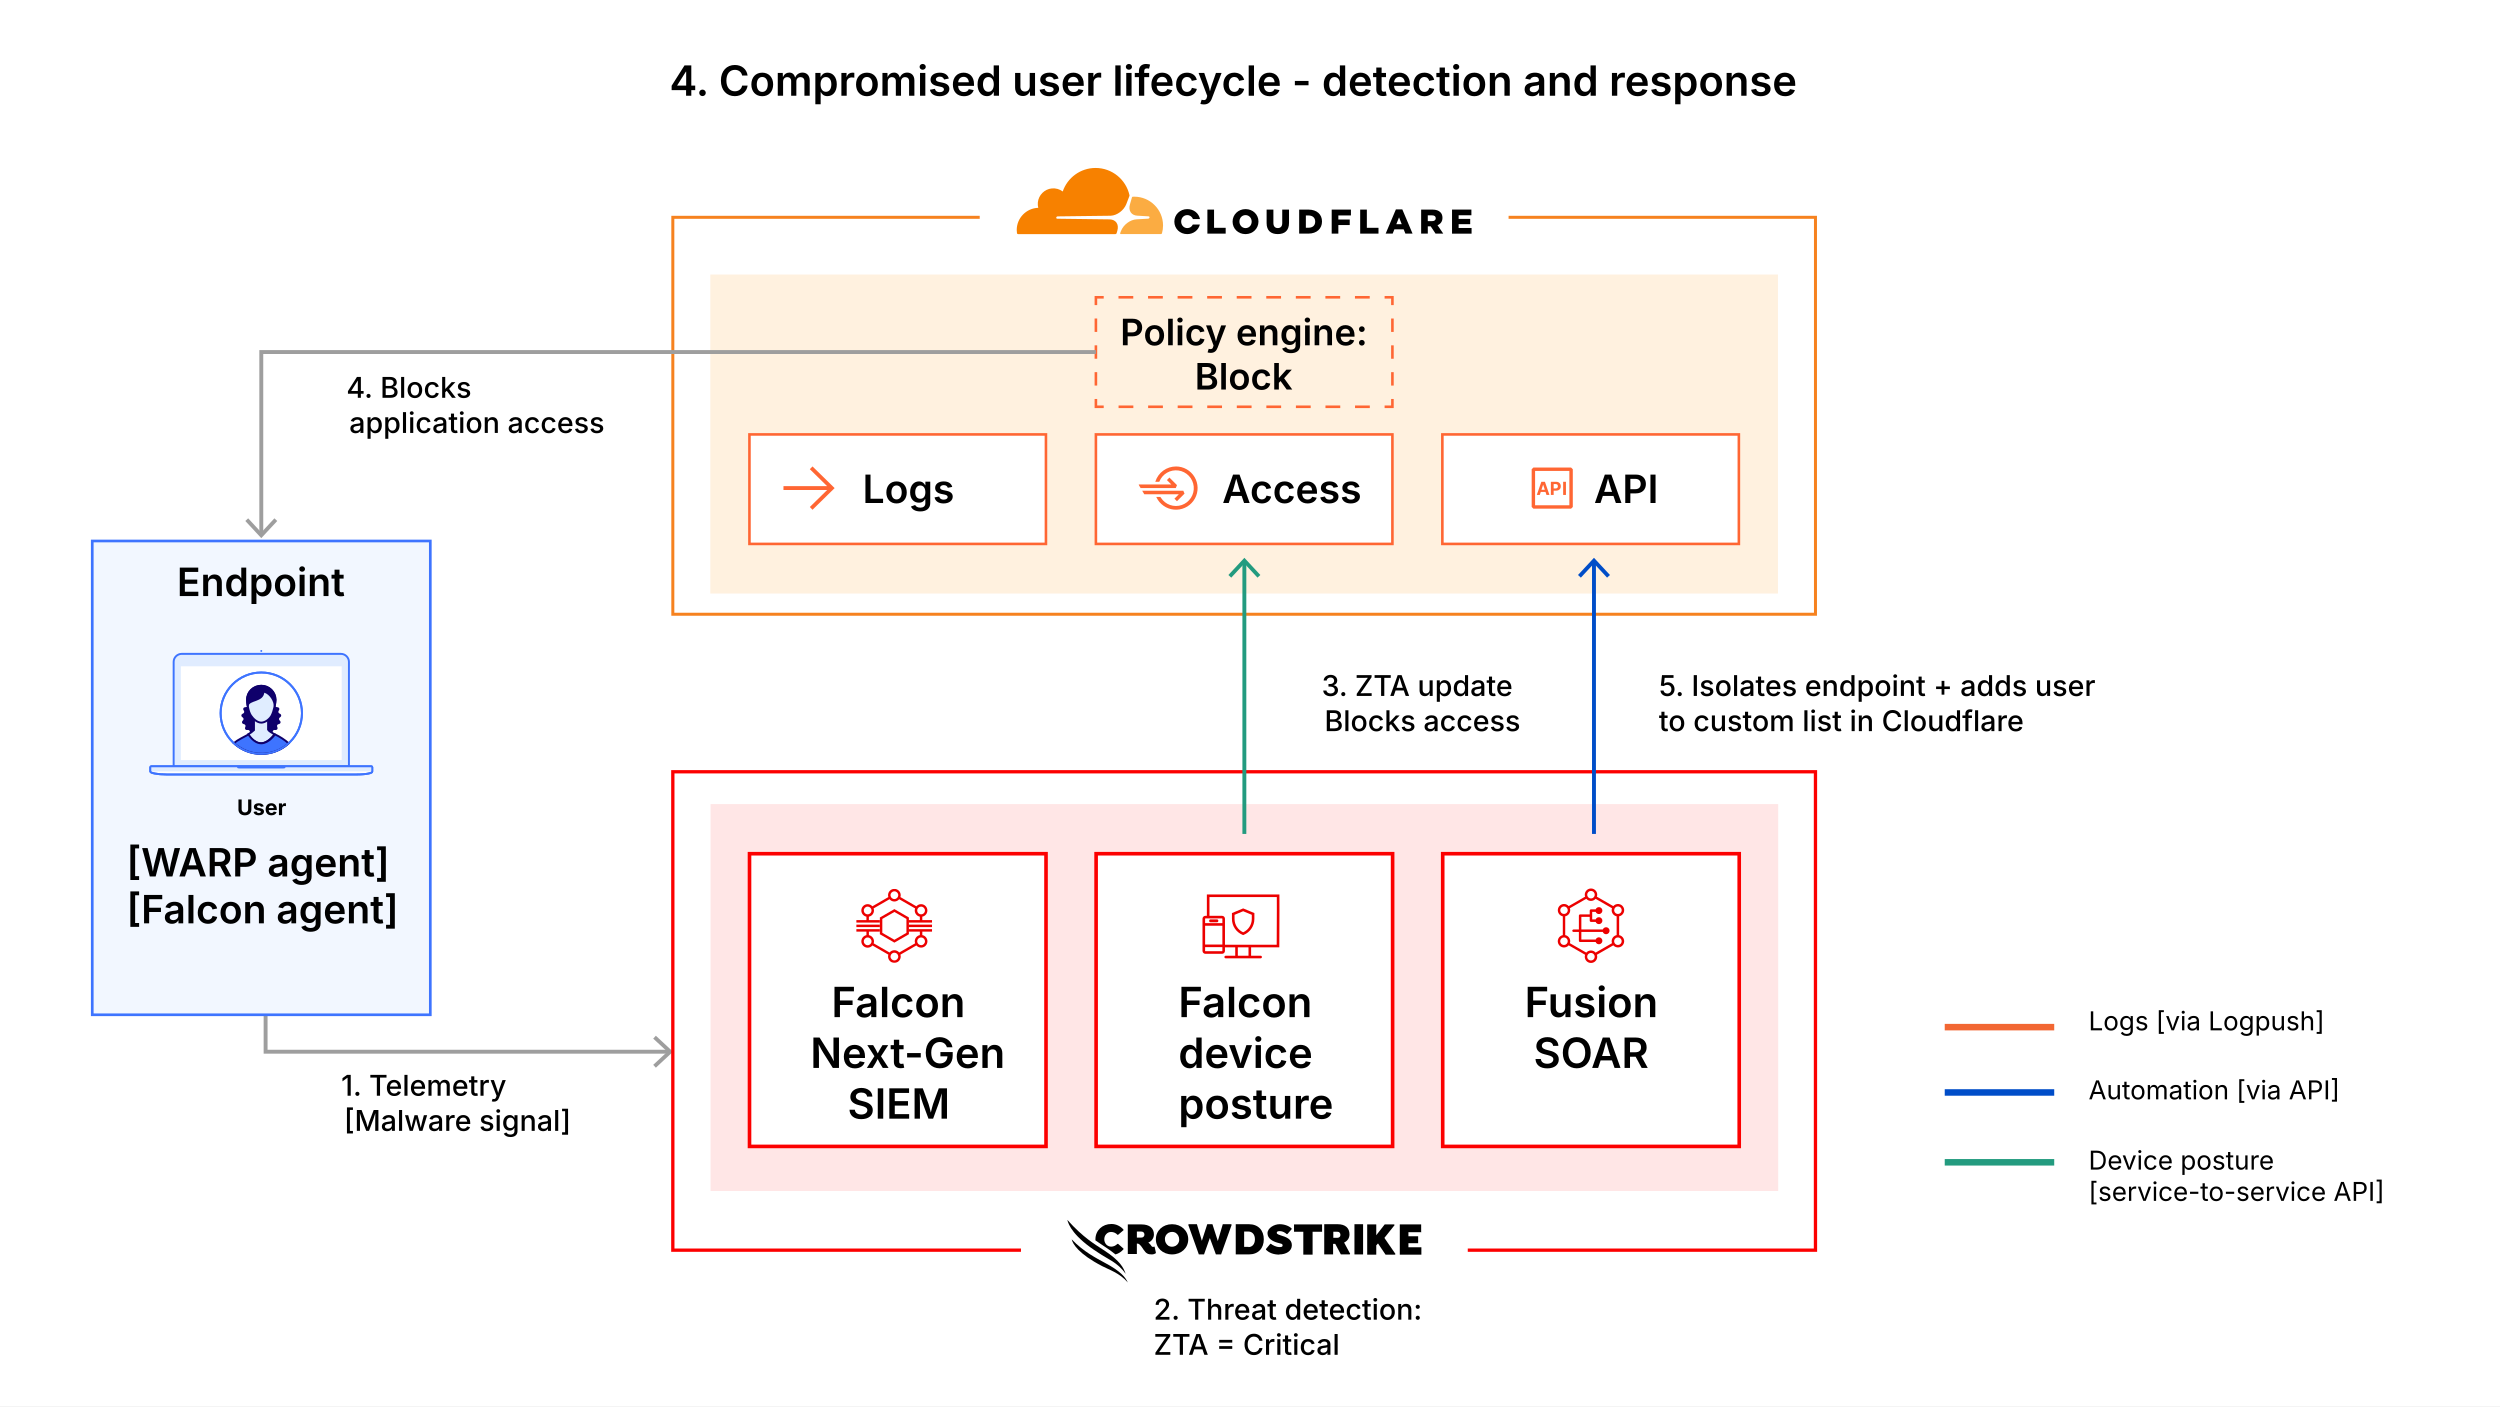
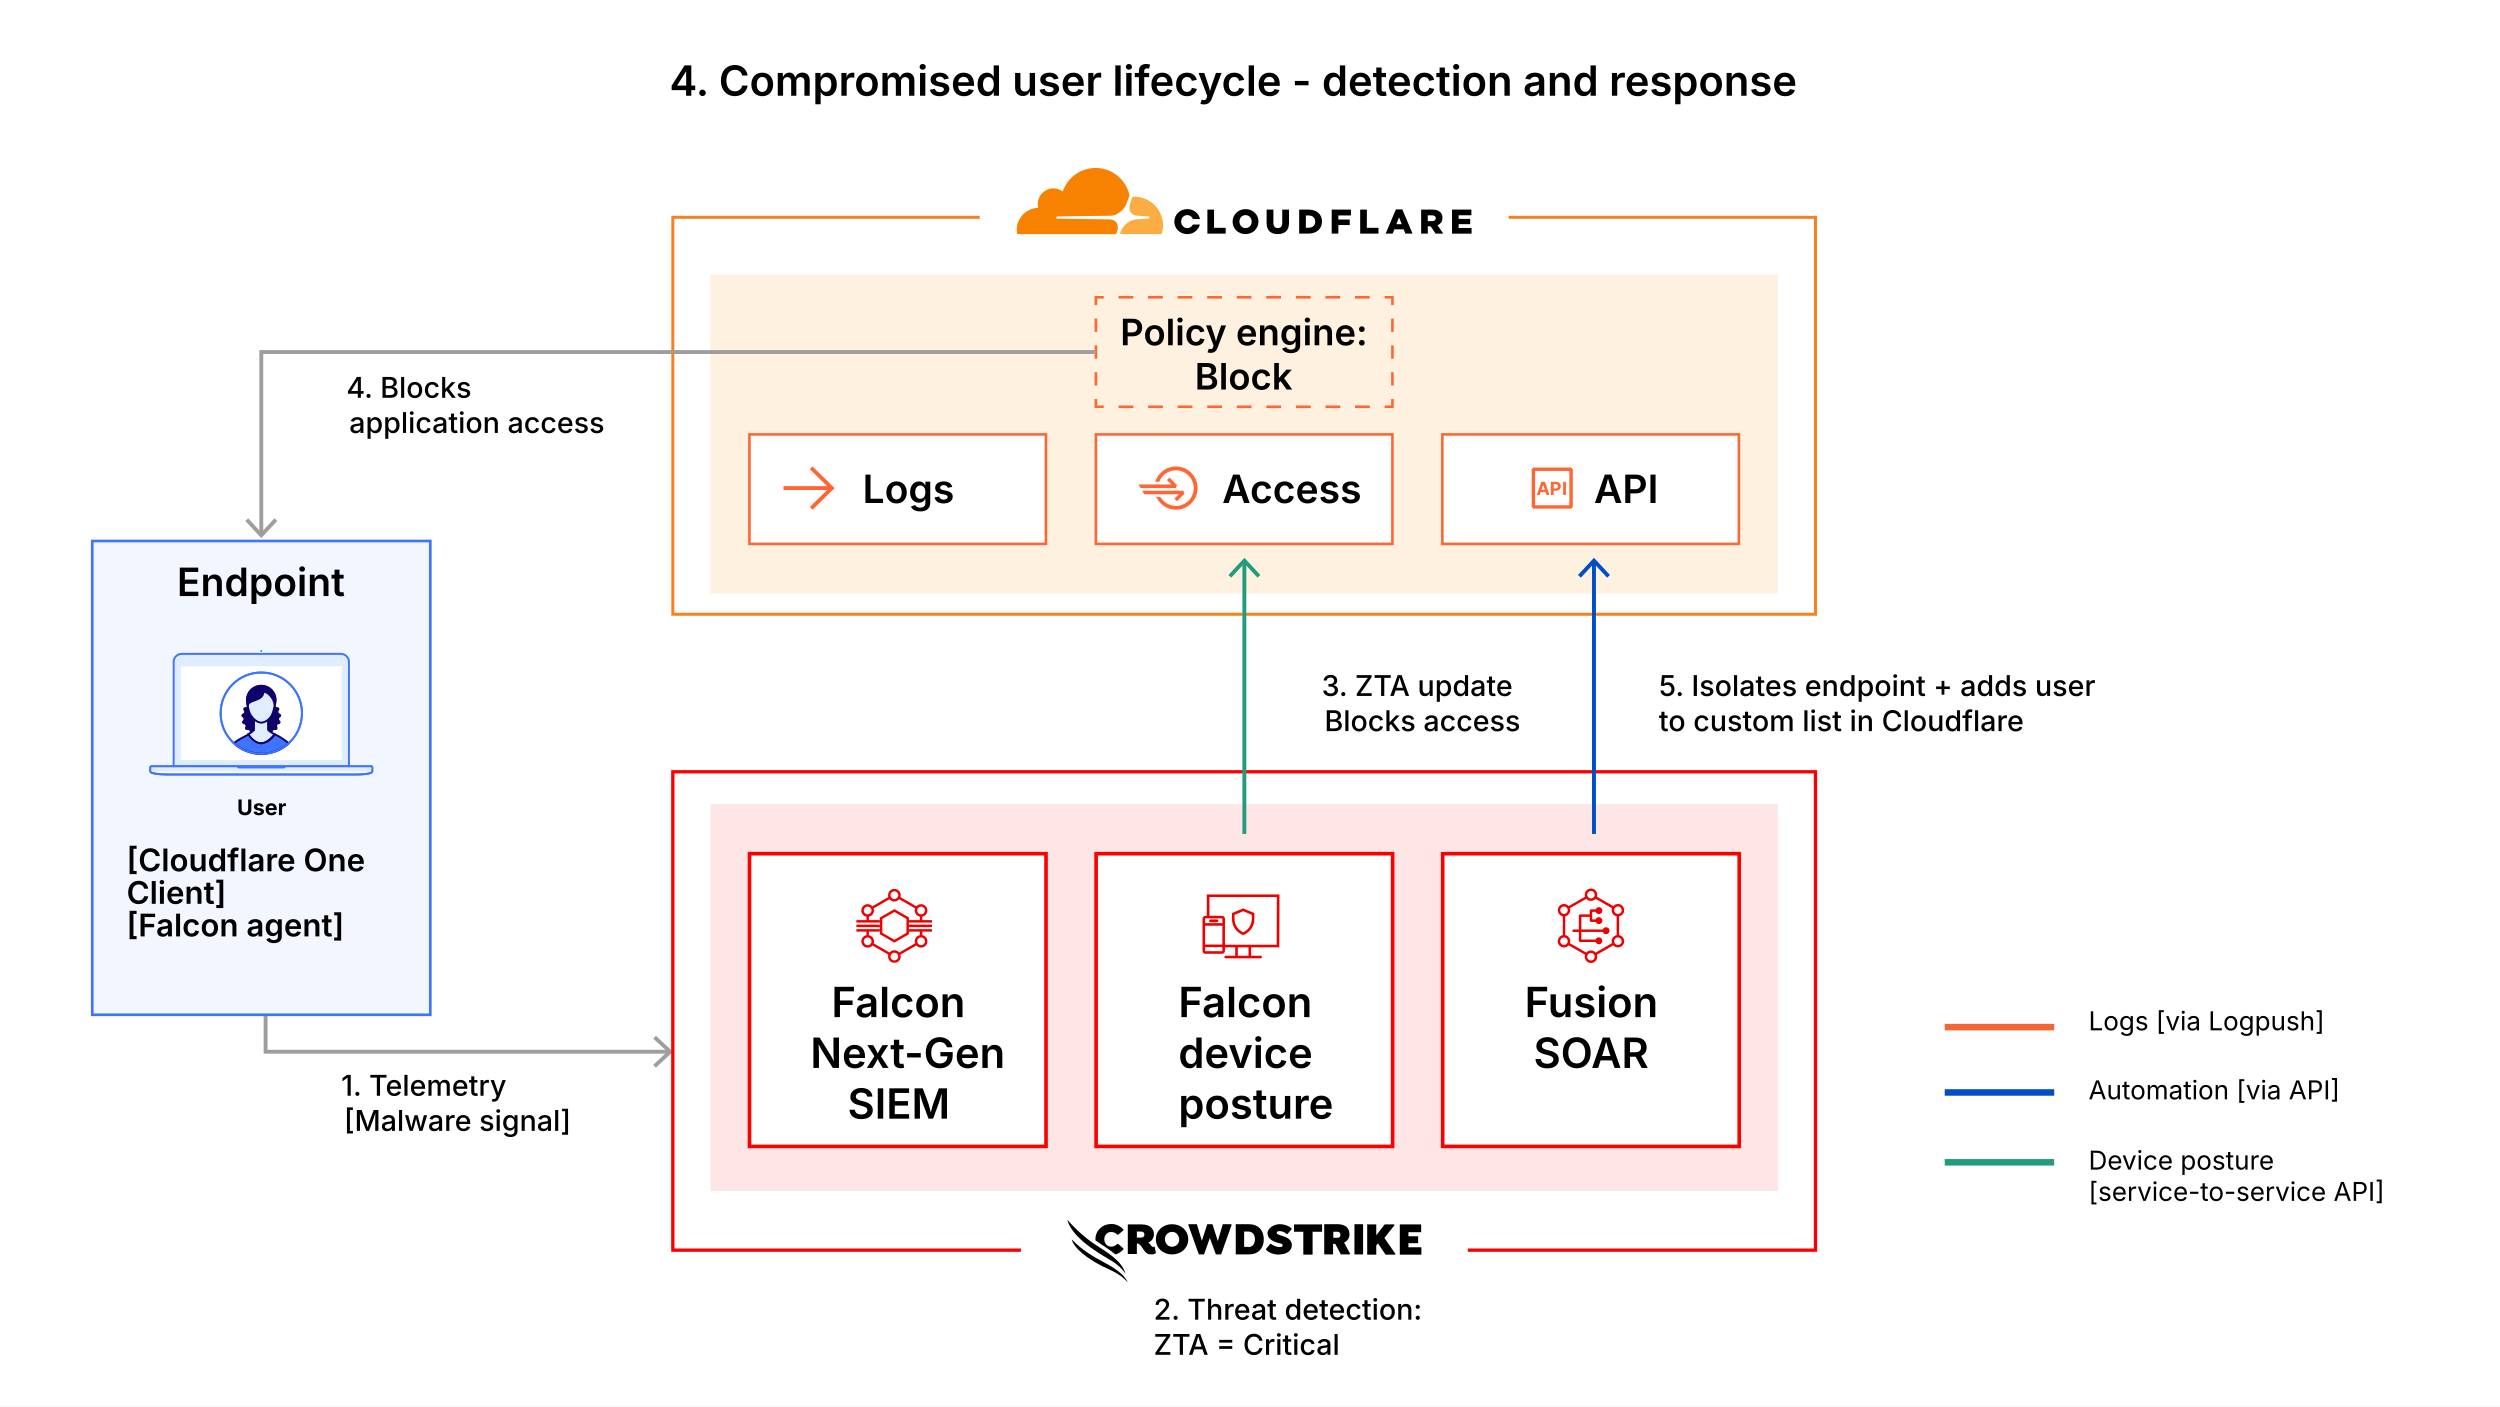
<svg xmlns="http://www.w3.org/2000/svg" width="1920" height="1080" viewBox="0 0 1920 1080" fill="none">
  <g clip-path="url(#clip0_1_1168)">
    <path d="M1920 0H0V1080H1920V0Z" fill="white" />
    <path d="M1394.28 166.9H516.73V471.74H1394.28V166.9Z" fill="white" stroke="#F6821F" stroke-width="2.31" />
    <path d="M1158.59 146.37H752.42V194.37H1158.59V146.37Z" fill="white" />
    <path d="M857.57 179.08L858.14 177.09C858.82 174.73 858.57 172.53 857.42 170.94C856.36 169.47 854.6 168.59 852.46 168.49L811.95 167.98C811.67 167.97 811.45 167.84 811.31 167.65C811.17 167.44 811.14 167.18 811.23 166.91C811.37 166.51 811.76 166.22 812.17 166.19L853.07 165.68C857.92 165.46 863.17 161.53 865.02 156.72L867.35 150.62C867.42 150.45 867.45 150.27 867.45 150.11C867.45 150.01 867.44 149.92 867.42 149.82C864.74 137.9 854.11 128.99 841.4 128.99C829.7 128.99 819.75 136.55 816.18 147.05C813.87 145.33 810.93 144.41 807.77 144.72C802.16 145.28 797.64 149.81 797.07 155.42C796.92 156.88 797.04 158.28 797.38 159.6C788.21 159.89 780.85 167.41 780.85 176.65C780.85 177.48 780.92 178.3 781.03 179.11C781.09 179.5 781.42 179.79 781.81 179.79H856.61C856.61 179.79 856.62 179.8 856.64 179.8C857.07 179.79 857.45 179.51 857.57 179.09V179.08Z" fill="#F78100" />
    <path d="M871.06 151.05C870.68 151.05 870.31 151.06 869.93 151.08C869.87 151.08 869.8 151.09 869.75 151.12C869.56 151.19 869.4 151.34 869.35 151.55L867.77 157.04C867.09 159.4 867.34 161.58 868.49 163.19C869.55 164.68 871.31 165.54 873.45 165.64L882.09 166.15C882.34 166.16 882.56 166.29 882.7 166.48C882.84 166.69 882.88 166.95 882.8 167.22C882.66 167.62 882.27 167.91 881.86 167.94L872.88 168.45C868 168.67 862.75 172.6 860.92 177.41L860.27 179.11C860.16 179.42 860.37 179.75 860.7 179.76H891.61C891.99 179.76 892.3 179.52 892.4 179.16C892.94 177.26 893.22 175.24 893.22 173.16C893.21 160.95 883.3 151.04 871.06 151.04V151.05Z" fill="#FBAC42" />
    <path d="M927.28 160.97H932.39V174.95H941.32V179.42H927.28V160.97Z" fill="black" />
    <path d="M946.63 170.25V170.19C946.63 164.9 950.9 160.59 956.59 160.59C962.28 160.59 966.5 164.84 966.5 170.14V170.2C966.5 175.49 962.23 179.8 956.54 179.8C950.85 179.8 946.63 175.55 946.63 170.25ZM961.29 170.25V170.19C961.29 167.52 959.37 165.2 956.55 165.2C953.73 165.2 951.88 167.46 951.88 170.13V170.19C951.88 172.86 953.8 175.18 956.6 175.18C959.4 175.18 961.28 172.92 961.28 170.25" fill="black" />
    <path d="M972.76 171.34V160.98H977.96V171.23C977.96 173.9 979.31 175.16 981.36 175.16C983.41 175.16 984.76 173.95 984.76 171.37V160.98H989.96V171.21C989.96 177.17 986.56 179.78 981.32 179.78C976.05 179.78 972.76 177.11 972.76 171.35" fill="black" />
    <path d="M997.77 160.97H1004.88C1011.47 160.97 1015.3 164.76 1015.3 170.08V170.14C1015.3 175.46 1011.42 179.42 1004.78 179.42H997.76V160.97H997.77ZM1004.98 174.89C1008.04 174.89 1010.07 173.21 1010.07 170.22V170.16C1010.07 167.21 1008.04 165.49 1004.98 165.49H1002.9V174.88H1004.98V174.89Z" fill="black" />
    <path d="M1022.74 160.97H1037.51V165.46H1027.85V168.59H1036.59V172.84H1027.85V179.42H1022.74V160.97Z" fill="black" />
    <path d="M1044.62 160.97H1049.74V174.95H1058.68V179.42H1044.62V160.97Z" fill="black" />
    <path d="M1072.05 160.83H1076.98L1084.84 179.42H1079.35L1078 176.13H1070.89L1069.57 179.42H1064.19L1072.04 160.83H1072.05ZM1076.52 172.16L1074.46 166.91L1072.38 172.16H1076.52Z" fill="black" />
    <path d="M1091.42 160.97H1100.15C1102.97 160.97 1104.92 161.71 1106.17 162.97C1107.25 164.03 1107.81 165.44 1107.81 167.26V167.32C1107.81 170.14 1106.31 172.02 1104.02 172.99L1108.42 179.42H1102.5L1098.79 173.83H1096.55V179.42H1091.44V160.97H1091.43H1091.42ZM1099.91 169.82C1101.65 169.82 1102.65 168.97 1102.65 167.64V167.58C1102.65 166.14 1101.59 165.4 1099.89 165.4H1096.54V169.82H1099.92H1099.91Z" fill="black" />
    <path d="M916.08 172.42C915.36 174.03 913.86 175.18 911.86 175.18C909.07 175.18 907.14 172.86 907.14 170.19V170.13C907.14 167.46 909.02 165.2 911.81 165.2C913.92 165.2 915.52 166.49 916.2 168.26H921.59C920.73 163.87 916.87 160.59 911.86 160.59C906.16 160.59 901.9 164.88 901.9 170.19V170.25C901.9 175.54 906.12 179.8 911.81 179.8C916.69 179.8 920.49 176.65 921.49 172.42H916.09H916.08Z" fill="black" />
    <path d="M1115.16 160.96H1130.03V165.32H1120.23V168.11H1129.11V172.16H1120.23V175.09H1130.17V179.45H1115.16V160.96Z" fill="black" />
    <path fill-rule="evenodd" clip-rule="evenodd" d="M1365.48 210.83V455.84H545.53V210.83H1365.48Z" fill="#FFF1DF" />
    <path d="M803.29 333.64H575.57V417.73H803.29V333.64Z" fill="white" stroke="#FF6633" stroke-width="2" />
    <path d="M624.01 358.22L621.94 360.34L635.23 373.37H601.7V376.34H635.23L621.94 389.37L624.01 391.5L641 374.86L624.01 358.22Z" fill="#FF6633" />
    <path d="M1069.37 333.64H841.65V417.73H1069.37V333.64Z" fill="white" stroke="#FF6633" stroke-width="2" />
    <mask id="mask0_1_1168" style="mask-type:luminance" maskUnits="userSpaceOnUse" x="874" y="349" width="51" height="51">
      <path d="M924.44 349.81H874.34V399.91H924.44V349.81Z" fill="white" />
    </mask>
    <g mask="url(#mask0_1_1168)">
      <path d="M903.15 358.25C899.65 358.25 896.23 359.36 893.4 361.41C890.56 363.47 888.45 366.37 887.37 369.7L887.26 370.04H890.31L890.38 369.88C891.51 367.02 893.57 364.62 896.23 363.07C898.89 361.52 901.99 360.91 905.04 361.34C908.09 361.77 910.9 363.21 913.03 365.44C915.16 367.66 916.47 370.54 916.77 373.6C917.06 376.66 916.32 379.74 914.65 382.32C912.98 384.91 910.49 386.86 907.58 387.86C904.67 388.86 901.51 388.85 898.6 387.83C895.7 386.81 893.22 384.85 891.57 382.25C891.49 382.13 891.42 382.02 891.35 381.89L891.19 381.62H887.99L888.18 382C888.47 382.62 888.8 383.22 889.17 383.8C890.72 386.23 892.88 388.21 895.43 389.55C897.98 390.89 900.84 391.54 903.72 391.45C906.6 391.35 909.41 390.5 911.86 388.99C914.31 387.48 916.33 385.35 917.72 382.82C919.1 380.29 919.81 377.45 919.76 374.56C919.71 371.68 918.91 368.86 917.44 366.38C915.97 363.9 913.88 361.85 911.37 360.42C908.86 358.99 906.03 358.24 903.15 358.24V358.25Z" fill="#FF6633" />
      <path d="M903.93 372.58L898.11 366.76L896.18 368.69L899.56 372.08H874.35L875.98 374.81H903L903.93 372.57V372.58Z" fill="#FF6633" />
      <path d="M903.89 384.92L901.96 382.99L905.34 379.6H878.81L877.19 376.86H908.78L909.71 379.11L903.89 384.93V384.92Z" fill="#FF6633" />
    </g>
    <path d="M1335.45 333.64H1107.73V417.73H1335.45V333.64Z" fill="white" stroke="#FF6633" stroke-width="2" />
    <path d="M1206.59 359.07H1177.64L1176.32 360.39V389.34L1177.64 390.66H1206.59L1207.91 389.34V360.39L1206.59 359.07ZM1205.27 388.02H1178.95V361.7H1205.27V388.02Z" fill="#FF6633" />
    <path d="M1183.3 377.82H1186.95L1187.7 380.12H1189.99L1186.5 370.01H1183.75L1180.26 380.12H1182.55L1183.3 377.82ZM1185.09 372.32H1185.17L1186.41 376.15H1183.84L1185.09 372.32Z" fill="#FF6633" />
    <path d="M1193.21 376.84H1195.01C1195.7 376.86 1196.38 376.71 1197 376.41C1197.53 376.14 1197.97 375.72 1198.26 375.21C1198.56 374.67 1198.71 374.05 1198.69 373.43C1198.7 372.81 1198.56 372.2 1198.26 371.65C1197.97 371.14 1197.54 370.72 1197.02 370.44C1196.41 370.13 1195.74 369.98 1195.06 370H1191.07V380.11H1193.21V376.83V376.84ZM1193.21 371.76H1194.65C1195 371.75 1195.36 371.82 1195.68 371.97C1195.94 372.1 1196.15 372.3 1196.28 372.56C1196.41 372.84 1196.48 373.14 1196.48 373.44C1196.48 373.74 1196.41 374.05 1196.28 374.32C1196.15 374.58 1195.93 374.79 1195.68 374.92C1195.36 375.07 1195.01 375.15 1194.66 375.14H1193.21V371.77V371.76Z" fill="#FF6633" />
    <path d="M1202.64 370.01H1200.5V380.12H1202.64V370.01Z" fill="#FF6633" />
    <path d="M841.65 234.32V228.32H847.65" stroke="#FF6633" stroke-width="2" />
    <path d="M859 228.32H1057.69" stroke="#FF6633" stroke-width="2" stroke-dasharray="11.35 11.35" />
    <path d="M1063.37 228.32H1069.37V234.32" stroke="#FF6633" stroke-width="2" />
    <path d="M1069.37 244.62V301.26" stroke="#FF6633" stroke-width="2" stroke-dasharray="10.3 10.3" />
    <path d="M1069.37 306.41V312.41H1063.37" stroke="#FF6633" stroke-width="2" />
    <path d="M1052.01 312.41H853.32" stroke="#FF6633" stroke-width="2" stroke-dasharray="11.35 11.35" />
    <path d="M847.65 312.41H841.65V306.41" stroke="#FF6633" stroke-width="2" />
    <path d="M841.65 296.11V239.47" stroke="#FF6633" stroke-width="2" stroke-dasharray="10.3 10.3" />
    <path d="M841.65 270.37H200.67V410.06" stroke="#9E9E9E" stroke-width="3" stroke-miterlimit="10" />
    <path d="M188.4 400.12L190.6 398.07L200.66 408.91L210.74 398.07L212.93 400.12L200.66 413.31L188.4 400.12Z" fill="#9E9E9E" />
    <path d="M513.64 807.72H203.98V754.69" stroke="#9E9E9E" stroke-width="3" stroke-miterlimit="10" />
    <path d="M503.7 795.45L501.66 797.65L512.49 807.72L501.66 817.79L503.7 819.99L516.9 807.72L503.7 795.45Z" fill="#9E9E9E" />
    <text fill="black" style="white-space: pre" xml:space="preserve" font-family="Inter" font-size="12" font-weight="500" letter-spacing="0em">
      <tspan x="1712.84" y="1049.34" />
    </text>
    <text fill="black" style="white-space: pre" xml:space="preserve" font-family="Inter" font-size="32.05" font-weight="600" letter-spacing="0em">
      <tspan x="514.14" y="73.534">4. Compromised user lifecycle - detection and response</tspan>
    </text>
    <text fill="black" style="white-space: pre" xml:space="preserve" font-family="Inter" font-size="30" font-weight="600" letter-spacing="0em">
      <tspan x="662.45" y="386.309">Logs </tspan>
    </text>
    <text fill="black" style="white-space: pre" xml:space="preserve" font-family="Inter" font-size="30" font-weight="600" letter-spacing="0em">
      <tspan x="938.64" y="386.309">Access</tspan>
    </text>
    <text fill="black" style="white-space: pre" xml:space="preserve" font-family="Inter" font-size="30" font-weight="600" letter-spacing="0em">
      <tspan x="1224.17" y="386.309">API</tspan>
    </text>
    <path d="M1577.64 788.84H1493.56" stroke="#F26733" stroke-width="5" stroke-miterlimit="10" />
    <path d="M1493.56 892.65H1577.64" stroke="#239B7F" stroke-width="5" stroke-miterlimit="10" />
    <path d="M1493.56 839.01H1577.64" stroke="#004DC8" stroke-width="5" stroke-miterlimit="10" />
    <path d="M330.48 415.48H70.85V779.35H330.48V415.48Z" fill="#F2F7FF" stroke="#3E74FF" stroke-width="2.06" />
    <path d="M200.67 500.68C201.08 500.68 201.41 500.35 201.41 499.94C201.41 499.53 201.08 499.2 200.67 499.2C200.26 499.2 199.93 499.53 199.93 499.94C199.93 500.35 200.26 500.68 200.67 500.68Z" fill="#3E74FF" />
    <path fill-rule="evenodd" clip-rule="evenodd" d="M261.84 502.17H139.5C136.26 502.17 133.36 504.9 133.36 508.31V588.67H267.98V508.31C267.98 504.9 265.08 502.17 261.84 502.17Z" fill="#E0ECFF" stroke="#3E74FF" stroke-width="1.5" stroke-miterlimit="10" />
    <path d="M273.44 594.81H128.07C120.56 594.81 115.44 593.62 115.44 592.59V589.18C115.44 588.84 115.78 588.5 116.12 588.5H285.21C285.55 588.5 285.89 588.84 285.89 589.18V592.59C286.06 593.61 282.14 594.81 273.43 594.81H273.44Z" fill="white" />
    <path d="M273.44 594.81H128.07C120.56 594.81 115.44 593.62 115.44 592.59V589.18C115.44 588.84 115.78 588.5 116.12 588.5H285.21C285.55 588.5 285.89 588.84 285.89 589.18V592.59C286.06 593.61 282.14 594.81 273.43 594.81H273.44Z" stroke="#3E74FF" stroke-width="1.5" stroke-miterlimit="10" />
    <path d="M285.81 589.18C285.81 588.84 285.47 588.5 285.13 588.5H116.04C115.7 588.5 115.36 588.84 115.36 589.18V592.42H285.98V589.18H285.81Z" fill="#E0ECFF" />
    <path d="M273.44 594.81H128.07C120.56 594.81 115.44 593.62 115.44 592.59V589.18C115.44 588.84 115.78 588.5 116.12 588.5H285.21C285.55 588.5 285.89 588.84 285.89 589.18V592.59C286.06 593.61 282.14 594.81 273.43 594.81H273.44Z" stroke="#3E74FF" stroke-width="1.5" stroke-miterlimit="10" />
    <path d="M262.43 511.72H138.9V583.72H262.43V511.72Z" fill="white" />
    <path fill-rule="evenodd" clip-rule="evenodd" d="M219.18 588.84V589.52C219.18 590.03 218.16 590.2 217.3 590.2H184.03C183.18 590.2 182.15 590.03 182.15 589.52V588.84" fill="#3E74FF" />
    <path d="M200.67 578.96C217.92 578.96 231.91 564.97 231.91 547.72C231.91 530.47 217.92 516.48 200.67 516.48C183.42 516.48 169.43 530.47 169.43 547.72C169.43 564.97 183.42 578.96 200.67 578.96Z" fill="white" stroke="#3E74FF" stroke-width="1.5" stroke-miterlimit="10" />
    <path d="M199.5 536C200.05 535.16 201.28 535.16 201.83 536L202.27 536.68C202.7 537.34 203.6 537.51 204.25 537.05L204.9 536.58C205.72 536 206.86 536.44 207.07 537.42L207.24 538.22C207.41 538.99 208.18 539.47 208.95 539.28L209.73 539.08C210.7 538.83 211.61 539.66 211.45 540.65L211.32 541.47C211.2 542.25 211.75 542.98 212.53 543.07L213.34 543.17C214.33 543.29 214.88 544.39 214.38 545.25L213.96 545.97C213.56 546.65 213.81 547.53 214.51 547.9L215.24 548.29C216.12 548.76 216.23 549.98 215.45 550.6L214.8 551.12C214.19 551.61 214.1 552.52 214.62 553.11L215.16 553.74C215.81 554.5 215.48 555.68 214.52 555.98L213.73 556.23C212.98 556.47 212.57 557.28 212.84 558.02L213.12 558.8C213.46 559.74 212.72 560.72 211.72 560.66L210.91 560.61C210.12 560.56 209.45 561.17 209.43 561.96L209.41 562.78C209.38 563.78 208.34 564.43 207.43 564L206.7 563.66C205.98 563.33 205.13 563.66 204.83 564.39L204.52 565.14C204.13 566.07 202.92 566.29 202.23 565.57L201.67 564.99C201.12 564.42 200.21 564.42 199.66 564.99L199.1 565.57C198.41 566.29 197.2 566.07 196.81 565.14L196.5 564.39C196.2 563.66 195.34 563.33 194.63 563.66L193.9 564C192.99 564.42 191.95 563.78 191.92 562.78L191.9 561.96C191.88 561.17 191.2 560.56 190.42 560.61L189.61 560.66C188.61 560.73 187.87 559.75 188.21 558.8L188.49 558.02C188.75 557.28 188.35 556.46 187.6 556.23L186.81 555.98C185.86 555.68 185.52 554.5 186.17 553.74L186.71 553.11C187.22 552.51 187.14 551.61 186.53 551.12L185.88 550.6C185.1 549.97 185.21 548.76 186.09 548.29L186.82 547.9C187.52 547.53 187.76 546.65 187.37 545.97L186.95 545.25C186.45 544.38 187 543.29 187.99 543.17L188.8 543.07C189.58 542.98 190.13 542.25 190.01 541.47L189.88 540.65C189.72 539.66 190.63 538.83 191.6 539.08L192.38 539.28C193.15 539.48 193.92 539 194.09 538.22L194.26 537.42C194.47 536.44 195.62 535.99 196.43 536.58L197.08 537.05C197.72 537.51 198.62 537.34 199.06 536.68L199.5 536Z" fill="#0F006B" />
    <path d="M190.56 564C192.19 563.11 193.69 562.01 195.04 560.74V552.5L205.9 552.63V560.38C206.4 561.34 208.27 562.53 210.77 563.93C210.77 563.93 206.12 570.86 200.29 570.86C194.46 570.86 190.56 564 190.56 564Z" fill="#E0EDFF" stroke="#0F006B" stroke-width="1.5" stroke-miterlimit="10" />
    <path d="M200.76 578.96C208.51 578.97 215.99 576.09 221.73 570.87C218.53 568.12 214.98 565.8 211.17 563.97C211.17 563.97 206.46 570.85 200.63 570.85C194.8 570.85 190.87 564.06 190.87 564.06C187.29 566.08 182.89 567.98 179.6 570.69C185.36 576.01 192.92 578.96 200.76 578.95V578.96Z" fill="#3E74FF" stroke="#0F006B" stroke-width="1.5" stroke-miterlimit="10" />
    <path d="M199.71 542.07C199.77 541.84 199.88 541.62 200.02 541.43C200.16 541.24 200.35 541.09 200.56 540.97C200.77 540.86 201 540.79 201.24 540.77C201.48 540.75 201.72 540.78 201.94 540.86C203.3 541.27 202.53 546.2 198.74 546.02C199.13 544.72 199.45 543.4 199.7 542.06L199.71 542.07Z" fill="#E0EDFF" stroke="#0F006B" stroke-width="1.5" stroke-miterlimit="10" />
    <path d="M201.66 542.07C201.6 541.83 201.48 541.61 201.33 541.42C201.18 541.23 200.98 541.07 200.77 540.96C200.55 540.85 200.31 540.78 200.07 540.76C199.83 540.74 199.58 540.78 199.35 540.86C198.17 541.34 198.76 546.2 202.55 546.02C202.17 544.72 201.87 543.4 201.67 542.06L201.66 542.07Z" fill="#E0EDFF" stroke="#0F006B" stroke-width="1.5" stroke-miterlimit="10" />
    <path d="M211.46 537.54C211.46 540.36 210.43 546.09 208.62 549.55C207.28 552.12 203.81 554.98 200.67 554.98C197.53 554.98 194.42 552.12 192.72 549.55C190.56 546.29 189.88 540.35 189.88 537.54C189.88 534.73 191.02 531.93 193.04 529.91C195.06 527.89 197.81 526.75 200.67 526.75C203.53 526.75 206.28 527.89 208.3 529.91C210.32 531.93 211.46 534.68 211.46 537.54Z" fill="#E0EDFF" stroke="#0F006B" stroke-width="1.5" stroke-miterlimit="10" />
    <path d="M210.91 541.09C210.4 536.8 206.24 531.09 201.6 531.09L200.83 527.53L202.27 531.13C202.27 538.91 190.74 536.83 190.26 541.97L190.08 541.79C189.84 540.29 189.71 538.78 189.7 537.26C189.7 531.3 194.72 526.65 200.68 526.65C203.56 526.65 206.33 527.77 208.39 529.79C210.45 531.81 211.62 534.56 211.66 537.44C211.6 538.92 211.4 540.39 211.05 541.84L210.92 541.09H210.91Z" fill="#0F006B" stroke="#0F006B" stroke-width="1.5" stroke-linejoin="round" />
    <path d="M200.67 578.96C217.92 578.96 231.91 564.97 231.91 547.72C231.91 530.47 217.92 516.48 200.67 516.48C183.42 516.48 169.43 530.47 169.43 547.72C169.43 564.97 183.42 578.96 200.67 578.96Z" stroke="#3E74FF" stroke-width="1.5" stroke-miterlimit="10" />
-     <text fill="black" style="white-space: pre" xml:space="preserve" font-family="Inter" font-size="30" font-weight="600" letter-spacing="0em">
-       <tspan x="97.24" y="673.139">[WARP agent]</tspan>
-     </text>
-     <text fill="black" style="white-space: pre" xml:space="preserve" font-family="Inter" font-size="30" font-weight="600" letter-spacing="0em">
-       <tspan x="97.24" y="709.139">[Falcon agent]</tspan>
+     <text fill="black" style="white-space: pre" xml:space="preserve" font-family="Inter" font-size="24" font-weight="600" letter-spacing="0em">
+       <tspan x="97.24" y="669.139">[Cloudflare One</tspan>
+       <tspan x="97.24" y="694.139">Client]</tspan>
+     </text>
+     <text fill="black" style="white-space: pre" xml:space="preserve" font-family="Inter" font-size="24" font-weight="600" letter-spacing="0em">
+       <tspan x="97.24" y="719.139">[Falcon agent]</tspan>
    </text>
    <text fill="black" style="white-space: pre" xml:space="preserve" font-family="Inter" font-size="30" font-weight="600" letter-spacing="0em">
      <tspan x="135.87" y="457.769">Endpoint</tspan>
    </text>
    <path d="M1394.28 592.72H516.73V960.13H1394.28V592.72Z" fill="white" stroke="#FC0000" stroke-width="2.54" />
    <path d="M784.11 981.74H1127.24V933.74H784.11V981.74Z" fill="white" />
    <path opacity="0.1" fill-rule="evenodd" clip-rule="evenodd" d="M1365.65 617.54V914.69H545.7V617.54H1365.65Z" fill="#FC0000" />
    <path d="M803.34 655.65H575.62V880.45H803.34V655.65Z" fill="white" stroke="#FC0000" stroke-width="2.78" />
    <path d="M1069.53 655.65H841.81V880.45H1069.53V655.65Z" fill="white" stroke="#FC0000" stroke-width="2.78" />
    <path d="M1335.72 655.65H1108V880.45H1335.72V655.65Z" fill="white" stroke="#FC0000" stroke-width="2.78" />
    <path fill-rule="evenodd" clip-rule="evenodd" d="M862.84 958.92V959.42C861.18 961.41 859.03 962.74 856.71 963.4C854.22 961.41 851.74 959.59 848.92 957.76C848.09 957.26 847.43 956.77 846.43 956.1C844.94 955.11 843.11 953.94 841.29 952.62V951.79C841.29 944.99 846.6 940.02 853.56 940.02C857.21 940.02 860.52 941.68 862.84 944.33V944.83L858.7 948.31H858.2C857.04 946.98 855.22 946.15 853.39 946.15C851.9 946.15 850.57 946.65 849.58 947.81C848.59 948.8 848.09 950.3 848.09 951.79C848.09 953.28 848.59 954.61 849.58 955.77C850.57 956.76 851.9 957.43 853.39 957.43C855.21 957.43 856.87 956.6 858.2 955.27H858.7L862.84 958.92ZM850.4 963.4C847.75 962.9 845.43 961.41 843.77 959.26C843.94 959.26 844.1 959.43 844.27 959.59C844.6 959.76 844.77 959.92 845.1 960.09C846.76 961.25 848.58 962.25 850.41 963.24V963.41L850.4 963.4Z" fill="black" />
    <path fill-rule="evenodd" clip-rule="evenodd" d="M886.71 957.43L887.7 961.91V962.41C886.71 963.07 885.71 963.4 884.55 963.4C881.73 963.4 880.24 962.74 878.25 959.75C877.26 958.26 875.43 955.11 873.77 955.11H873.11V963.07H866.15V940.36H876.76C882.89 940.36 886.21 943.34 886.21 947.99C886.21 950.81 884.55 953.3 881.9 954.29C882.56 954.79 883.23 955.45 883.72 956.11C884.22 956.77 884.55 957.6 885.38 957.6C885.71 957.6 886.04 957.6 886.37 957.43H886.7H886.71ZM878.92 948.15C878.92 948.81 878.75 949.31 878.26 949.81C877.76 950.31 877.1 950.47 876.44 950.47H873.12V945.83H876.44C877.1 945.83 877.77 946 878.26 946.49C878.76 946.99 878.92 947.65 878.92 948.15Z" fill="black" />
    <path fill-rule="evenodd" clip-rule="evenodd" d="M900.14 940.19C907.27 940.19 912.57 945.16 912.57 951.79C912.57 958.42 907.26 963.39 900.14 963.39C893.02 963.39 887.71 958.42 887.71 951.79C887.71 945.16 893.02 940.19 900.14 940.19ZM902.96 956.77C904.62 955.78 905.78 953.95 905.61 951.8C905.61 949.81 904.62 947.99 902.96 946.83C901.3 945.84 899.15 945.84 897.32 946.83C895.66 947.82 894.5 949.65 894.67 951.8C894.67 953.79 895.66 955.61 897.32 956.77C898.98 957.76 901.13 957.76 902.96 956.77Z" fill="black" />
    <path d="M945.4 940.19H939.1L935.29 953.12L931.15 940.19H927.17L923.03 952.96L919.22 940.19H912.92L912.59 940.69L920.71 963.4H924.69L929.17 950.8L933.81 963.4H937.79L945.91 940.69L945.58 940.19H945.41H945.4Z" fill="black" />
    <path fill-rule="evenodd" clip-rule="evenodd" d="M959.16 940.19C966.29 940.19 970.6 944.83 970.6 951.79C970.6 958.75 966.29 963.39 959.16 963.39H949.05V940.18H959.16V940.19ZM958.82 957.76C961.64 957.76 963.79 955.6 963.79 951.79C963.79 947.98 961.63 945.82 958.82 945.82H955.5V957.59H958.82V957.76Z" fill="black" />
    <path d="M1008.23 945.99H1015.36V940.35H993.81V945.99H1000.94V963.56H1008.07V945.99H1008.24H1008.23Z" fill="black" />
    <path fill-rule="evenodd" clip-rule="evenodd" d="M1027.29 940.19C1033.26 940.19 1036.41 943.17 1036.41 947.98C1036.41 950.96 1034.75 953.12 1032.27 954.28L1036.91 962.9L1036.58 963.4H1029.78L1025.47 955.28H1023.81V963.4H1017.01V940.19H1027.29ZM1029.45 948.31C1029.45 948.97 1029.28 949.64 1028.79 949.97C1028.29 950.47 1027.63 950.63 1027.13 950.63H1023.98V945.99H1027.13C1027.79 945.99 1028.46 946.16 1028.79 946.65C1029.29 947.15 1029.45 947.81 1029.45 948.47V948.3V948.31Z" fill="black" />
    <path d="M1040.22 940.19H1046.85V963.4H1040.22V940.19Z" fill="black" />
    <path d="M1063.27 950.64L1071.06 940.86L1070.73 940.36H1063.44L1056.97 948.65V940.36H1050.01V963.57H1056.97V956.44L1058.3 954.95L1064.1 963.57H1071.39L1071.72 963.07L1063.27 950.8V950.63V950.64Z" fill="black" />
    <path d="M1091.45 945.99V940.35H1075.04V963.56H1091.62V957.92H1081.67V954.77H1089.13V949.46H1081.67V946.31H1091.62L1091.45 945.98V945.99Z" fill="black" />
    <path d="M982.53 963.4C987.67 963.4 992.15 960.91 992.15 956.27C992.15 951.63 987.67 949.97 983.7 948.81C982.21 948.31 980.55 947.82 980.55 946.82C980.55 945.82 981.38 945.49 982.87 945.49C985.19 945.49 987.18 946.82 988.18 947.81H988.68L992 944V943.5C990.18 941.68 986.69 940.18 982.72 940.18C978.75 940.18 973.44 943 973.44 947.14C973.44 951.28 977.58 953.44 981.23 954.43C983.55 955.09 985.04 955.09 985.04 956.42C985.04 957.75 983.88 957.75 982.22 957.75C980.56 957.75 977.41 956.42 976.09 955.26H975.59L972.27 959.24V959.74C974.43 962.06 978.07 963.55 982.55 963.55" fill="black" />
    <path d="M866.15 984.95C864.49 981.3 861.18 976.5 848.25 969.7C842.28 966.38 832.17 961.41 823.05 951.8C823.88 955.28 828.19 962.91 846.43 972.36C851.4 975.01 860.02 977.67 866.16 984.96" fill="black" />
    <path d="M864.49 978.32C863 973.84 860.35 968.21 847.41 959.92C841.11 955.78 831.83 950.47 819.72 936.88C820.55 940.53 824.36 949.98 843.76 962.24C850.06 966.72 858.35 969.37 864.48 978.32" fill="black" />
    <mask id="mask1_1_1168" style="mask-type:luminance" maskUnits="userSpaceOnUse" x="1191" y="680" width="62" height="62">
      <path d="M1252.31 680.52H1191.42V741.41H1252.31V680.52Z" fill="white" />
    </mask>
    <g mask="url(#mask1_1_1168)">
      <path d="M1243.51 718.15V703.73C1244.26 703.58 1244.96 703.26 1245.56 702.79C1246.16 702.32 1246.63 701.71 1246.95 701.02C1247.27 700.33 1247.41 699.57 1247.38 698.81C1247.34 698.05 1247.13 697.31 1246.75 696.65C1246.37 695.99 1245.84 695.43 1245.2 695.02C1244.56 694.61 1243.83 694.35 1243.07 694.28C1242.31 694.21 1241.55 694.31 1240.84 694.59C1240.13 694.87 1239.5 695.32 1239 695.89L1226.39 688.64C1226.56 688.16 1226.65 687.65 1226.66 687.14C1226.66 686.51 1226.54 685.89 1226.3 685.31C1226.06 684.73 1225.71 684.2 1225.26 683.76C1224.82 683.32 1224.29 682.96 1223.71 682.72C1223.13 682.48 1222.51 682.36 1221.88 682.36C1221.25 682.36 1220.63 682.48 1220.05 682.72C1219.47 682.96 1218.94 683.31 1218.5 683.76C1218.06 684.2 1217.7 684.73 1217.46 685.31C1217.22 685.89 1217.1 686.51 1217.1 687.14C1217.1 687.65 1217.2 688.16 1217.37 688.64L1204.76 695.89C1204.32 695.38 1203.77 694.97 1203.15 694.68C1202.53 694.4 1201.86 694.25 1201.18 694.25C1199.99 694.25 1198.85 694.69 1197.97 695.49C1197.09 696.29 1196.54 697.38 1196.42 698.57C1196.3 699.75 1196.63 700.94 1197.33 701.89C1198.03 702.85 1199.07 703.51 1200.23 703.75V718.17C1199.48 718.32 1198.78 718.64 1198.18 719.11C1197.58 719.58 1197.1 720.19 1196.79 720.89C1196.47 721.58 1196.33 722.34 1196.36 723.11C1196.4 723.87 1196.61 724.61 1197 725.28C1197.38 725.94 1197.91 726.5 1198.56 726.91C1199.2 727.32 1199.93 727.58 1200.69 727.65C1201.45 727.72 1202.22 727.61 1202.92 727.33C1203.63 727.05 1204.26 726.6 1204.76 726.02L1217.37 733.27C1217.2 733.75 1217.11 734.26 1217.1 734.77C1217.1 735.4 1217.22 736.02 1217.46 736.6C1217.7 737.18 1218.05 737.71 1218.5 738.15C1218.94 738.59 1219.47 738.95 1220.05 739.19C1220.63 739.43 1221.25 739.55 1221.88 739.55C1222.51 739.55 1223.13 739.43 1223.71 739.19C1224.29 738.95 1224.82 738.6 1225.26 738.15C1225.7 737.71 1226.06 737.18 1226.3 736.6C1226.54 736.02 1226.66 735.4 1226.66 734.77C1226.66 734.26 1226.56 733.75 1226.39 733.27L1239 726.02C1239.5 726.59 1240.13 727.03 1240.84 727.31C1241.55 727.59 1242.31 727.69 1243.06 727.62C1243.81 727.54 1244.54 727.29 1245.18 726.88C1245.82 726.47 1246.35 725.91 1246.73 725.25C1247.11 724.59 1247.33 723.86 1247.36 723.1C1247.4 722.34 1247.25 721.59 1246.94 720.9C1246.63 720.21 1246.16 719.6 1245.56 719.13C1244.97 718.66 1244.27 718.33 1243.53 718.18L1243.51 718.15ZM1242.56 696.14C1243.13 696.14 1243.69 696.31 1244.17 696.62C1244.65 696.94 1245.02 697.39 1245.24 697.92C1245.46 698.45 1245.52 699.03 1245.41 699.59C1245.3 700.15 1245.02 700.67 1244.62 701.07C1244.22 701.48 1243.7 701.75 1243.14 701.86C1242.58 701.97 1242 701.92 1241.47 701.7C1240.94 701.48 1240.49 701.11 1240.17 700.63C1239.85 700.15 1239.68 699.59 1239.68 699.02C1239.68 698.25 1239.98 697.52 1240.52 696.98C1241.06 696.44 1241.79 696.13 1242.56 696.13V696.14ZM1221.86 684.24C1222.43 684.24 1222.99 684.41 1223.47 684.72C1223.95 685.04 1224.32 685.49 1224.54 686.02C1224.76 686.55 1224.82 687.13 1224.71 687.69C1224.6 688.25 1224.32 688.77 1223.92 689.17C1223.52 689.58 1223 689.85 1222.44 689.96C1221.88 690.07 1221.3 690.02 1220.77 689.8C1220.24 689.58 1219.79 689.21 1219.47 688.73C1219.15 688.25 1218.98 687.69 1218.98 687.12C1218.98 686.35 1219.28 685.62 1219.82 685.08C1220.36 684.54 1221.09 684.23 1221.86 684.23V684.24ZM1198.27 699.03C1198.27 698.46 1198.44 697.9 1198.76 697.43C1199.08 696.96 1199.53 696.59 1200.06 696.37C1200.59 696.15 1201.17 696.1 1201.72 696.21C1202.28 696.32 1202.79 696.6 1203.19 697C1203.59 697.4 1203.87 697.92 1203.98 698.48C1204.09 699.04 1204.03 699.62 1203.81 700.14C1203.59 700.67 1203.22 701.12 1202.75 701.43C1202.28 701.75 1201.72 701.92 1201.15 701.92C1200.38 701.92 1199.65 701.61 1199.11 701.07C1198.57 700.53 1198.27 699.79 1198.27 699.03ZM1201.15 725.74C1200.58 725.74 1200.02 725.57 1199.54 725.26C1199.06 724.94 1198.69 724.49 1198.47 723.96C1198.25 723.43 1198.19 722.85 1198.3 722.29C1198.41 721.73 1198.69 721.21 1199.09 720.81C1199.49 720.4 1200.01 720.13 1200.57 720.02C1201.13 719.91 1201.71 719.96 1202.24 720.18C1202.77 720.4 1203.22 720.77 1203.54 721.25C1203.86 721.73 1204.03 722.29 1204.03 722.86C1204.03 723.63 1203.73 724.36 1203.19 724.9C1202.65 725.44 1201.92 725.75 1201.15 725.75V725.74ZM1221.86 737.65C1221.29 737.65 1220.73 737.48 1220.25 737.17C1219.77 736.85 1219.4 736.4 1219.18 735.87C1218.96 735.34 1218.9 734.76 1219.01 734.2C1219.12 733.64 1219.4 733.12 1219.8 732.72C1220.2 732.31 1220.72 732.04 1221.28 731.93C1221.84 731.82 1222.42 731.87 1222.95 732.09C1223.48 732.31 1223.93 732.68 1224.25 733.16C1224.57 733.64 1224.74 734.2 1224.74 734.77C1224.74 735.54 1224.44 736.27 1223.9 736.81C1223.36 737.35 1222.63 737.66 1221.86 737.66V737.65ZM1225.42 731.6C1224.98 731.09 1224.43 730.67 1223.81 730.39C1223.19 730.11 1222.52 729.96 1221.84 729.96C1221.16 729.96 1220.49 730.11 1219.87 730.39C1219.25 730.67 1218.7 731.08 1218.26 731.6L1205.65 724.35C1205.82 723.87 1205.91 723.36 1205.92 722.85C1205.92 721.74 1205.54 720.67 1204.84 719.82C1204.14 718.96 1203.17 718.37 1202.09 718.15V703.73C1203.17 703.51 1204.15 702.92 1204.84 702.06C1205.54 701.2 1205.92 700.13 1205.92 699.03C1205.92 698.52 1205.82 698.01 1205.65 697.53L1218.26 690.28C1218.7 690.79 1219.25 691.2 1219.87 691.49C1220.49 691.77 1221.16 691.92 1221.84 691.92C1222.52 691.92 1223.19 691.77 1223.8 691.49C1224.42 691.21 1224.97 690.8 1225.41 690.29L1238.02 697.54C1237.85 698.02 1237.76 698.53 1237.75 699.04C1237.75 700.15 1238.13 701.22 1238.83 702.07C1239.53 702.93 1240.5 703.52 1241.58 703.74V718.16C1240.5 718.38 1239.52 718.97 1238.83 719.83C1238.13 720.69 1237.75 721.76 1237.75 722.86C1237.75 723.37 1237.85 723.88 1238.02 724.36L1225.41 731.61L1225.42 731.6ZM1242.56 725.74C1241.99 725.74 1241.43 725.57 1240.95 725.26C1240.47 724.94 1240.1 724.49 1239.88 723.96C1239.66 723.43 1239.6 722.85 1239.71 722.29C1239.82 721.73 1240.1 721.21 1240.5 720.81C1240.9 720.4 1241.42 720.13 1241.98 720.02C1242.54 719.91 1243.12 719.96 1243.65 720.18C1244.18 720.4 1244.63 720.77 1244.95 721.25C1245.27 721.73 1245.44 722.29 1245.44 722.86C1245.44 723.63 1245.14 724.36 1244.6 724.9C1244.06 725.44 1243.33 725.75 1242.56 725.75V725.74Z" fill="#EC0000" />
      <path d="M1233.45 712.13C1232.91 712.13 1232.38 712.3 1231.94 712.6C1231.49 712.91 1231.15 713.34 1230.96 713.85H1214.48V704.16H1220.9V707.07C1220.9 707.32 1221 707.56 1221.18 707.74C1221.36 707.92 1221.6 708.02 1221.85 708.02H1225.46C1225.68 708.6 1226.1 709.09 1226.65 709.4C1227.19 709.71 1227.83 709.81 1228.44 709.7C1229.05 709.59 1229.61 709.26 1230.01 708.78C1230.41 708.3 1230.63 707.69 1230.63 707.07C1230.63 706.45 1230.41 705.84 1230.01 705.36C1229.61 704.88 1229.05 704.55 1228.44 704.44C1227.83 704.33 1227.19 704.44 1226.65 704.74C1226.11 705.05 1225.69 705.53 1225.46 706.12H1222.81V700.29H1225.46C1225.68 700.87 1226.1 701.36 1226.65 701.67C1227.19 701.98 1227.83 702.08 1228.44 701.97C1229.05 701.86 1229.61 701.53 1230.01 701.05C1230.41 700.57 1230.63 699.96 1230.63 699.34C1230.63 698.72 1230.41 698.11 1230.01 697.63C1229.61 697.15 1229.05 696.82 1228.44 696.71C1227.83 696.6 1227.19 696.71 1226.65 697.01C1226.11 697.32 1225.69 697.8 1225.46 698.39H1221.85C1221.6 698.39 1221.36 698.49 1221.18 698.67C1221 698.85 1220.9 699.09 1220.9 699.34V702.25H1213.53C1213.28 702.25 1213.04 702.35 1212.86 702.53C1212.68 702.71 1212.58 702.95 1212.58 703.2V713.85H1208.47C1208.22 713.85 1207.98 713.95 1207.8 714.13C1207.62 714.31 1207.52 714.55 1207.52 714.8C1207.52 715.05 1207.62 715.29 1207.8 715.47C1207.98 715.65 1208.22 715.75 1208.47 715.75H1212.58V722.53C1212.58 722.78 1212.68 723.02 1212.86 723.2C1213.04 723.38 1213.28 723.48 1213.53 723.48H1225.46C1225.68 724.06 1226.1 724.55 1226.65 724.86C1227.19 725.17 1227.83 725.27 1228.44 725.16C1229.05 725.05 1229.61 724.72 1230.01 724.24C1230.41 723.76 1230.63 723.15 1230.63 722.53C1230.63 721.91 1230.41 721.3 1230.01 720.82C1229.61 720.34 1229.05 720.01 1228.44 719.9C1227.83 719.79 1227.19 719.9 1226.65 720.2C1226.11 720.51 1225.69 720.99 1225.46 721.58H1214.48V715.75H1230.96C1231.13 716.21 1231.43 716.6 1231.81 716.9C1232.19 717.2 1232.65 717.39 1233.14 717.45C1233.62 717.51 1234.11 717.43 1234.56 717.23C1235 717.03 1235.38 716.71 1235.66 716.31C1235.94 715.91 1236.1 715.44 1236.13 714.95C1236.16 714.46 1236.05 713.98 1235.83 713.55C1235.6 713.12 1235.26 712.76 1234.85 712.51C1234.43 712.26 1233.96 712.13 1233.47 712.13H1233.45Z" fill="#EC0000" />
    </g>
    <mask id="mask2_1_1168" style="mask-type:luminance" maskUnits="userSpaceOnUse" x="921" y="678" width="65" height="65">
      <path d="M985.51 678.96H921.51V742.96H985.51V678.96Z" fill="white" />
    </mask>
    <g mask="url(#mask2_1_1168)">
      <path d="M982.51 727.55L982.62 699.07L982.59 686.96H926.87V703.34H925.77C924.52 703.34 923.51 704.35 923.51 705.6V730.28C923.51 731.53 924.52 732.54 925.77 732.54H938.51C939.76 732.54 940.77 731.53 940.77 730.28V727.54H948.65V734H941.34C940.79 734 940.34 734.45 940.34 735C940.34 735.55 940.79 736 941.34 736H968.16C968.71 736 969.16 735.55 969.16 735C969.16 734.45 968.71 734 968.16 734H960.85V727.54H982.51V727.55ZM938.78 730.28C938.78 730.42 938.66 730.54 938.52 730.54H925.78C925.64 730.54 925.52 730.42 925.52 730.28V727.38H938.78V730.28ZM938.78 725.38H925.52V710.95H938.78V725.38ZM938.78 708.95H925.52V705.6C925.52 705.46 925.64 705.34 925.78 705.34H938.52C938.66 705.34 938.78 705.46 938.78 705.6V708.95ZM958.85 734H950.65V727.54H958.85V734ZM943.73 725.55H940.78V705.6C940.78 704.35 939.77 703.34 938.52 703.34H928.87V688.96H980.59L980.61 699.07L980.5 725.55H943.73Z" fill="#EC0000" />
      <path d="M946.13 701.23V705.74C946.13 711.15 949.36 715.96 954.37 718L954.75 718.15L955.13 718C960.14 715.96 963.37 711.14 963.37 705.74V701.23L954.75 697.65L946.13 701.23ZM961.37 705.75C961.37 710.2 958.79 714.18 954.75 716C950.72 714.18 948.13 710.2 948.13 705.75V702.57L954.75 699.82L961.37 702.57V705.75Z" fill="#EC0000" />
      <path d="M934.68 706.1H929.62C929.07 706.1 928.62 706.55 928.62 707.1V707.3C928.62 707.85 929.07 708.3 929.62 708.3H934.68C935.23 708.3 935.68 707.85 935.68 707.3V707.1C935.68 706.55 935.23 706.1 934.68 706.1Z" fill="#EC0000" />
    </g>
    <mask id="mask3_1_1168" style="mask-type:luminance" maskUnits="userSpaceOnUse" x="657" y="682" width="59" height="58">
      <path d="M715.88 682.65H657.57V739.49H715.88V682.65Z" fill="white" />
    </mask>
    <g mask="url(#mask3_1_1168)">
      <path d="M686.88 723.94L675.73 717.5V704.63L686.88 698.19L698.03 704.63V717.5L686.88 723.94ZM677.62 716.41L686.88 721.75L696.14 716.41V705.72L686.88 700.38L677.62 705.72V716.41Z" fill="#EC0000" />
      <path d="M708.34 718.15V714.54H706.45V718.15C704.22 718.59 702.54 720.56 702.54 722.91C702.54 723.45 702.65 723.97 702.82 724.46L690.59 731.52C689.7 730.45 688.38 729.76 686.88 729.76C685.38 729.76 684.06 730.45 683.17 731.52L671.31 724.67L670.96 724.47C671.12 723.99 671.22 723.49 671.22 722.96C671.22 720.6 669.53 718.64 667.31 718.19V714.54H665.42V718.19C663.19 718.63 661.51 720.6 661.51 722.96C661.51 725.64 663.69 727.82 666.37 727.82C667.84 727.82 669.14 727.15 670.03 726.12L670.3 726.27L682.27 733.18C682.13 733.64 682.03 734.12 682.03 734.62C682.03 737.3 684.21 739.48 686.89 739.48C689.57 739.48 691.75 737.3 691.75 734.62C691.75 734.11 691.65 733.64 691.51 733.18L703.77 726.1C704.66 727.12 705.95 727.77 707.41 727.77C710.09 727.77 712.27 725.59 712.27 722.91C712.27 720.55 710.58 718.59 708.36 718.15M666.36 725.93C664.72 725.93 663.39 724.6 663.39 722.96C663.39 721.32 664.72 719.99 666.36 719.99C668 719.99 669.33 721.32 669.33 722.96C669.33 724.6 668 725.93 666.36 725.93ZM686.88 737.6C685.24 737.6 683.91 736.27 683.91 734.63C683.91 734.47 683.93 734.32 683.96 734.17C684.06 733.51 684.38 732.93 684.84 732.49C685.37 731.98 686.09 731.66 686.88 731.66C687.67 731.66 688.39 731.98 688.92 732.49C689.38 732.93 689.69 733.51 689.8 734.17C689.82 734.32 689.85 734.47 689.85 734.63C689.85 736.27 688.52 737.6 686.88 737.6ZM707.4 725.89C706.65 725.89 705.97 725.6 705.45 725.14C704.97 724.72 704.62 724.15 704.49 723.51C704.45 723.32 704.43 723.13 704.43 722.93C704.43 721.63 705.28 720.53 706.45 720.13C706.75 720.03 707.06 719.96 707.4 719.96C707.74 719.96 708.05 720.03 708.35 720.13C709.52 720.53 710.37 721.62 710.37 722.93C710.37 724.57 709.04 725.9 707.4 725.9" fill="#EC0000" />
      <path d="M707.4 694.39C705.96 694.39 704.67 695.03 703.78 696.04L691.5 688.95C691.64 688.49 691.74 688.01 691.74 687.51C691.74 684.83 689.56 682.65 686.88 682.65C684.2 682.65 682.02 684.83 682.02 687.51C682.02 688.02 682.12 688.49 682.26 688.95L669.98 696.04C669.09 695.04 667.81 694.39 666.36 694.39C663.68 694.39 661.5 696.57 661.5 699.25C661.5 701.61 663.19 703.57 665.41 704.01V707.58H667.3V704.01C669.53 703.57 671.21 701.6 671.21 699.25C671.21 698.69 671.1 698.17 670.92 697.67L683.15 690.61C684.04 691.68 685.37 692.37 686.86 692.37C688.35 692.37 689.68 691.68 690.57 690.61L702.81 697.67C702.64 698.17 702.52 698.69 702.52 699.25C702.52 701.61 704.21 703.57 706.43 704.01V707.58H708.32V704.01C710.55 703.57 712.23 701.6 712.23 699.25C712.23 696.57 710.05 694.39 707.37 694.39M667.31 702.05C667.01 702.15 666.7 702.22 666.36 702.22C666.02 702.22 665.71 702.15 665.41 702.05C664.24 701.65 663.39 700.56 663.39 699.25C663.39 697.61 664.72 696.28 666.36 696.28C667.1 696.28 667.77 696.56 668.29 697.01C668.77 697.43 669.13 697.99 669.26 698.63C669.3 698.83 669.32 699.03 669.32 699.24C669.32 700.54 668.47 701.64 667.3 702.04L667.31 702.05ZM689.8 687.97C689.7 688.63 689.38 689.21 688.92 689.65C688.39 690.16 687.67 690.48 686.88 690.48C686.09 690.48 685.37 690.16 684.84 689.65C684.38 689.21 684.07 688.63 683.96 687.97C683.94 687.82 683.91 687.67 683.91 687.51C683.91 685.87 685.24 684.54 686.88 684.54C688.52 684.54 689.85 685.87 689.85 687.51C689.85 687.67 689.83 687.82 689.8 687.97ZM708.34 702.05C708.04 702.15 707.73 702.22 707.39 702.22C707.05 702.22 706.74 702.15 706.44 702.05C705.27 701.65 704.42 700.56 704.42 699.25C704.42 699.04 704.44 698.83 704.49 698.64C704.63 697.99 704.98 697.43 705.46 697.02C705.98 696.57 706.65 696.29 707.39 696.29C709.03 696.29 710.36 697.62 710.36 699.26C710.36 700.56 709.51 701.66 708.34 702.06" fill="#EC0000" />
      <path d="M675.73 706.64H657.57V708.53H675.73V706.64Z" fill="#EC0000" />
      <path d="M675.73 710.12H657.57V712.01H675.73V710.12Z" fill="#EC0000" />
      <path d="M675.73 713.6H657.57V715.49H675.73V713.6Z" fill="#EC0000" />
      <path d="M715.87 706.64H697.71V708.53H715.87V706.64Z" fill="#EC0000" />
      <path d="M715.87 710.12H697.71V712.01H715.87V710.12Z" fill="#EC0000" />
      <path d="M715.87 713.6H697.71V715.49H715.87V713.6Z" fill="#EC0000" />
    </g>
    <path d="M955.67 640.46V431.65" stroke="#239B7F" stroke-width="3" stroke-miterlimit="10" />
    <path d="M967.94 441.59L965.74 443.63L955.68 432.8L945.6 443.63L943.41 441.59L955.68 428.39L967.94 441.59Z" fill="#239B7F" />
    <path d="M1224.17 640.46V431.65" stroke="#004DC8" stroke-width="3" stroke-miterlimit="10" />
    <path d="M1236.44 441.59L1234.24 443.63L1224.17 432.8L1214.1 443.63L1211.9 441.59L1224.17 428.39L1236.44 441.59Z" fill="#004DC8" />
    <text fill="black" style="white-space: pre" xml:space="preserve" font-family="Inter" font-size="16.5" font-weight="bold" letter-spacing="0em">
      <tspan x="182.043" y="626">User</tspan>
    </text>
    <text fill="black" style="white-space: pre" xml:space="preserve" font-family="Inter" font-size="32.05" font-weight="600" letter-spacing="0em">
      <tspan x="638.545" y="781.155">Falcon
</tspan>
      <tspan x="622.348" y="820.155">Next-Gen
</tspan>
      <tspan x="650.939" y="859.155">SIEM</tspan>
    </text>
    <text fill="black" style="white-space: pre" xml:space="preserve" font-family="Inter" font-size="32.05" font-weight="600" letter-spacing="0em">
      <tspan x="905" y="781.155">Falcon
</tspan>
      <tspan x="905" y="820.155">device
</tspan>
      <tspan x="905" y="859.155">posture</tspan>
    </text>
    <text fill="black" style="white-space: pre" xml:space="preserve" font-family="Inter" font-size="32.05" font-weight="600" letter-spacing="0em">
      <tspan x="1170.92" y="781.155">Fusion
</tspan>
      <tspan x="1177.79" y="820.155">SOAR</tspan>
    </text>
    <text fill="black" style="white-space: pre" xml:space="preserve" font-family="Inter" font-size="22" font-weight="500" letter-spacing="0em">
      <tspan x="266" y="305.5">4. Blocks
</tspan>
      <tspan x="233" y="332.5">      application access</tspan>
    </text>
    <text fill="black" style="white-space: pre" xml:space="preserve" font-family="Inter" font-size="22" font-weight="500" letter-spacing="0em">
      <tspan x="262" y="841.5">1. Telemetry
</tspan>
      <tspan x="229" y="868.5">      [Malware signal]</tspan>
    </text>
    <text fill="black" style="white-space: pre" xml:space="preserve" font-family="Inter" font-size="22" font-weight="500" letter-spacing="0em">
      <tspan x="1015" y="534.5">3. ZTA update
</tspan>
      <tspan x="982" y="561.5">      Blocks access</tspan>
    </text>
    <text fill="black" style="white-space: pre" xml:space="preserve" font-family="Inter" font-size="22" font-weight="500" letter-spacing="0em">
      <tspan x="886" y="1013.5">2. Threat detection:
</tspan>
      <tspan x="886" y="1040.5">ZTA = Critical</tspan>
    </text>
    <text fill="black" style="white-space: pre" xml:space="preserve" font-family="Inter" font-size="22" font-weight="500" letter-spacing="0em">
      <tspan x="1274" y="534.5">5. Isolates endpoint + adds user
</tspan>
      <tspan x="1274" y="561.5">to custom list in Cloudflare</tspan>
    </text>
    <text fill="black" style="white-space: pre" xml:space="preserve" font-family="Inter" font-size="28" font-weight="600" letter-spacing="0em">
      <tspan x="860.336" y="265.182">Policy engine:
</tspan>
      <tspan x="917.58" y="299.182">Block</tspan>
    </text>
    <text fill="black" style="white-space: pre" xml:space="preserve" font-family="Inter" font-size="20" letter-spacing="0em">
      <tspan x="1604" y="791.273">Logs [via Logpush]</tspan>
    </text>
    <text fill="black" style="white-space: pre" xml:space="preserve" font-family="Inter" font-size="20" letter-spacing="0em">
      <tspan x="1604" y="844.273">Automation [via API]</tspan>
    </text>
    <text fill="black" style="white-space: pre" xml:space="preserve" font-family="Inter" font-size="20" letter-spacing="0em">
      <tspan x="1604" y="898.273">Device posture 
</tspan>
      <tspan x="1604" y="922.273">[service-to-service API]</tspan>
    </text>
  </g>
  <defs>
    <clipPath id="clip0_1_1168">
      <rect width="1920" height="1080" fill="white" />
    </clipPath>
  </defs>
</svg>
